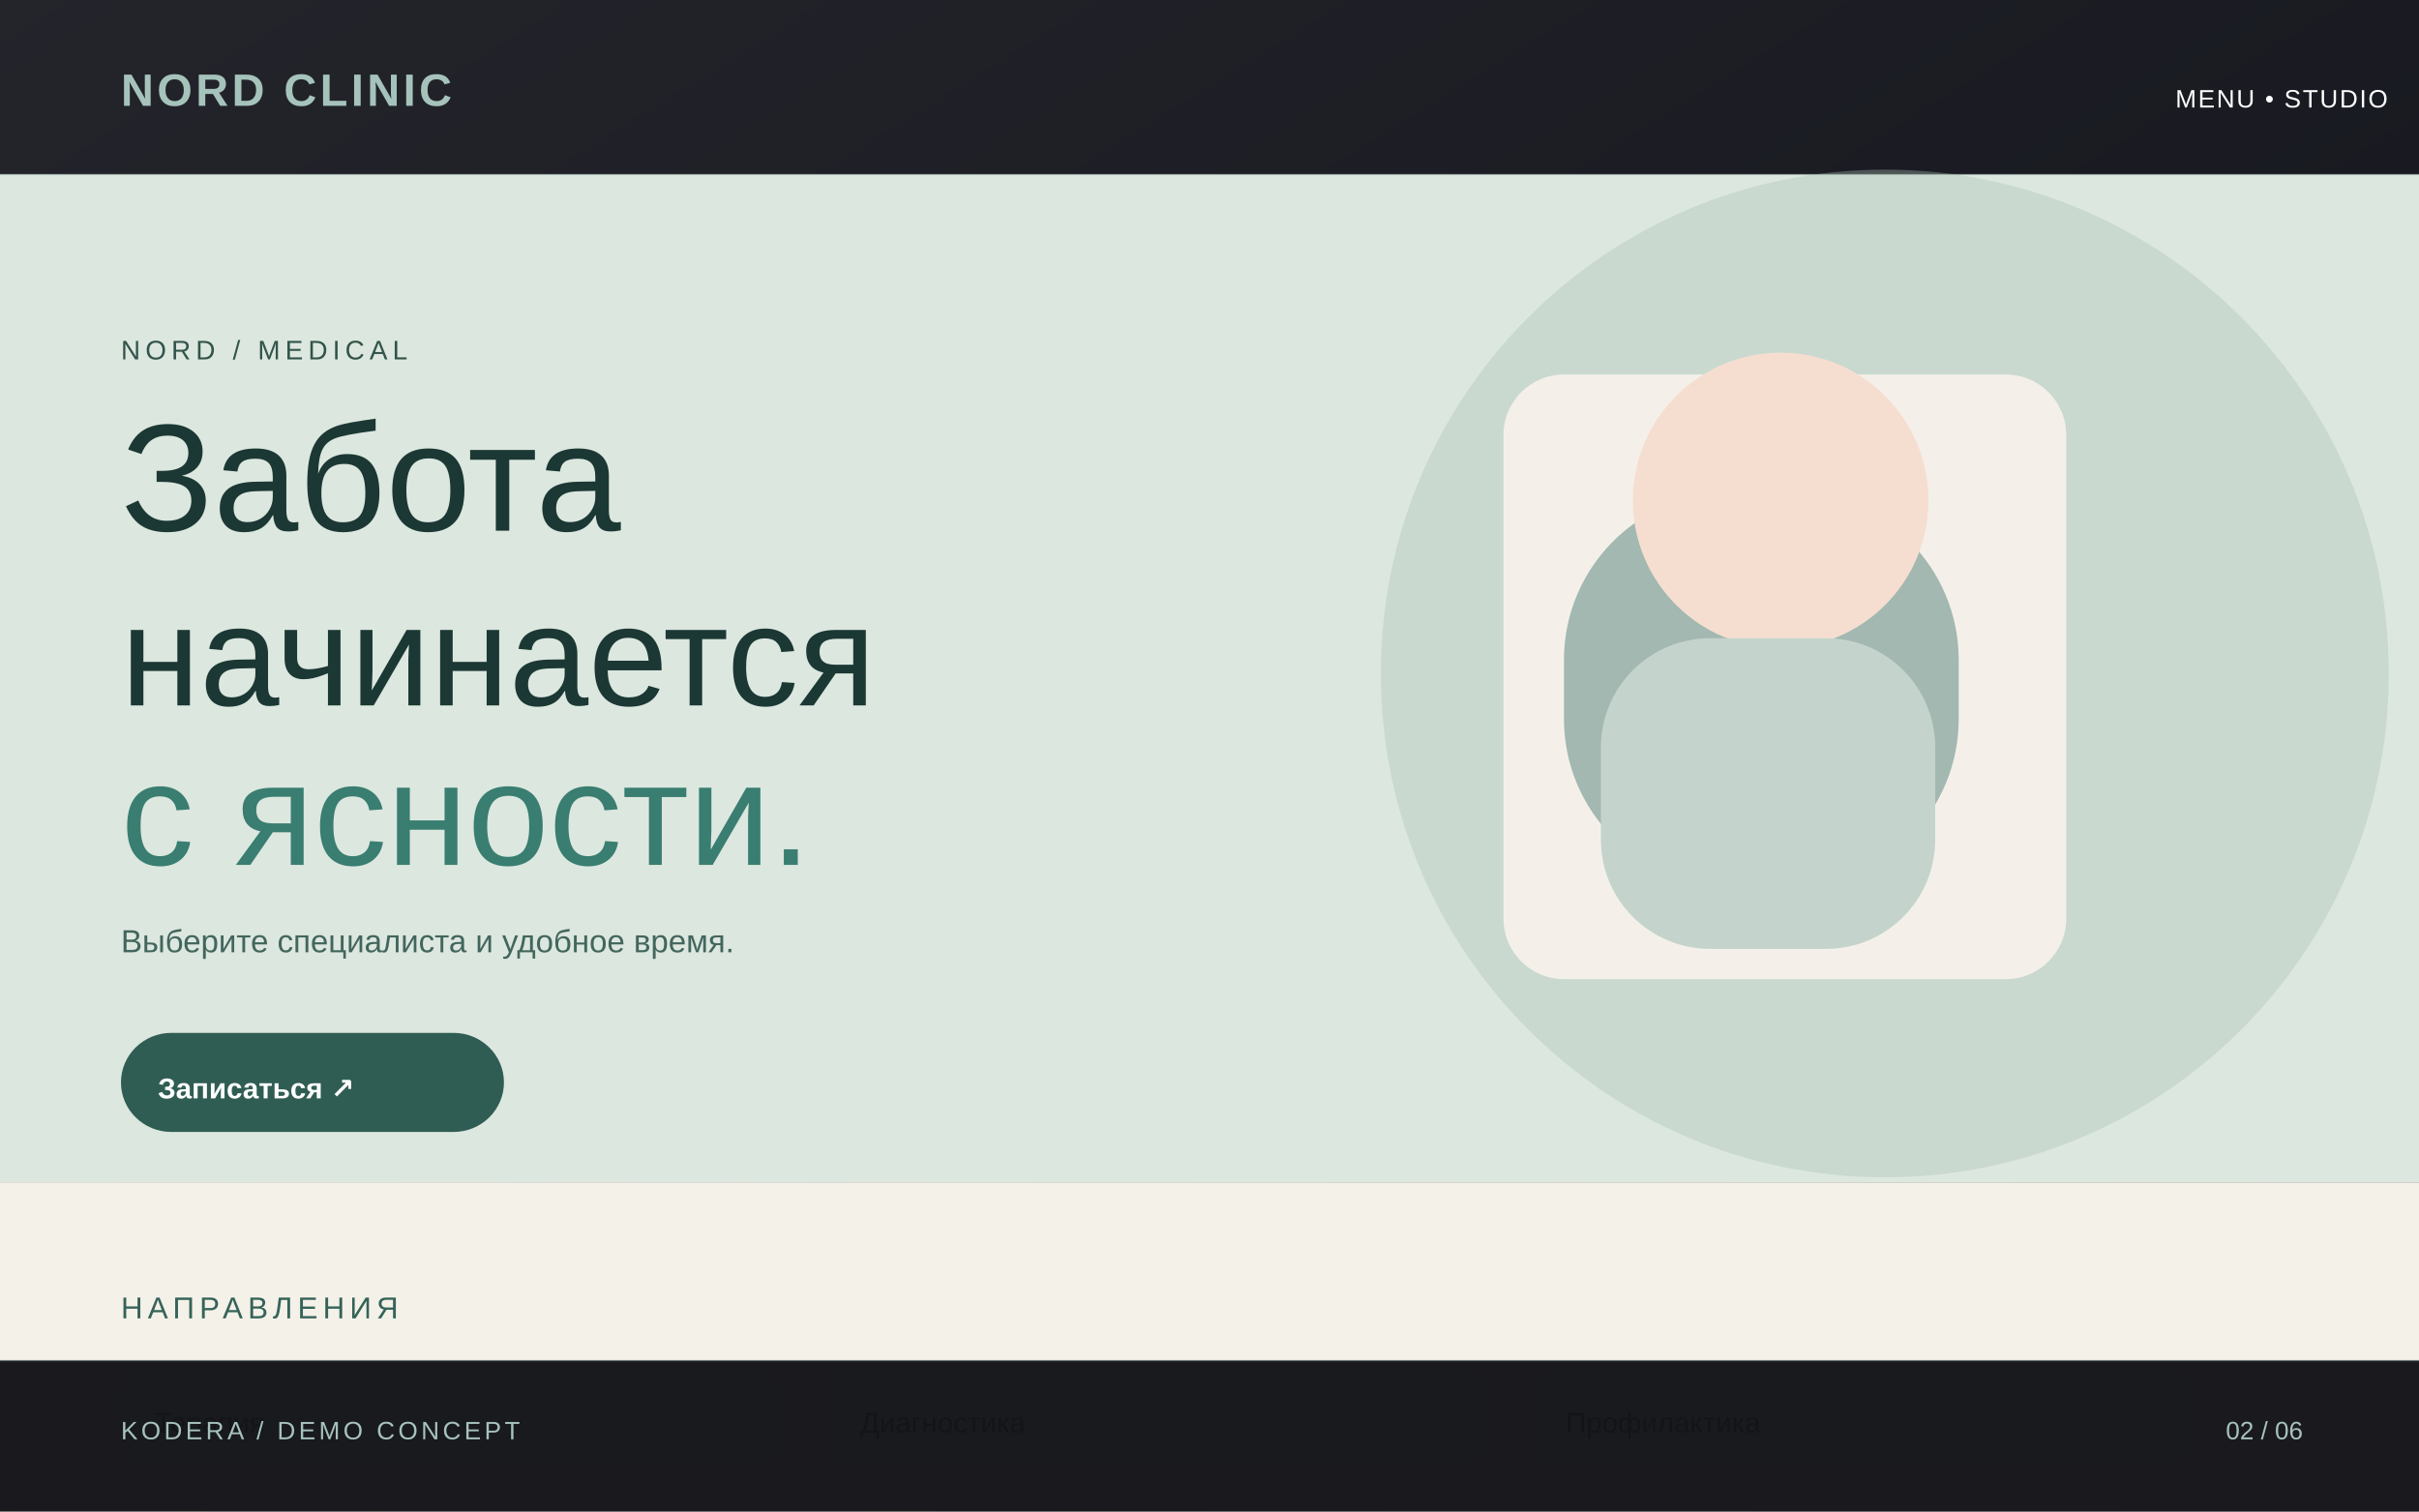
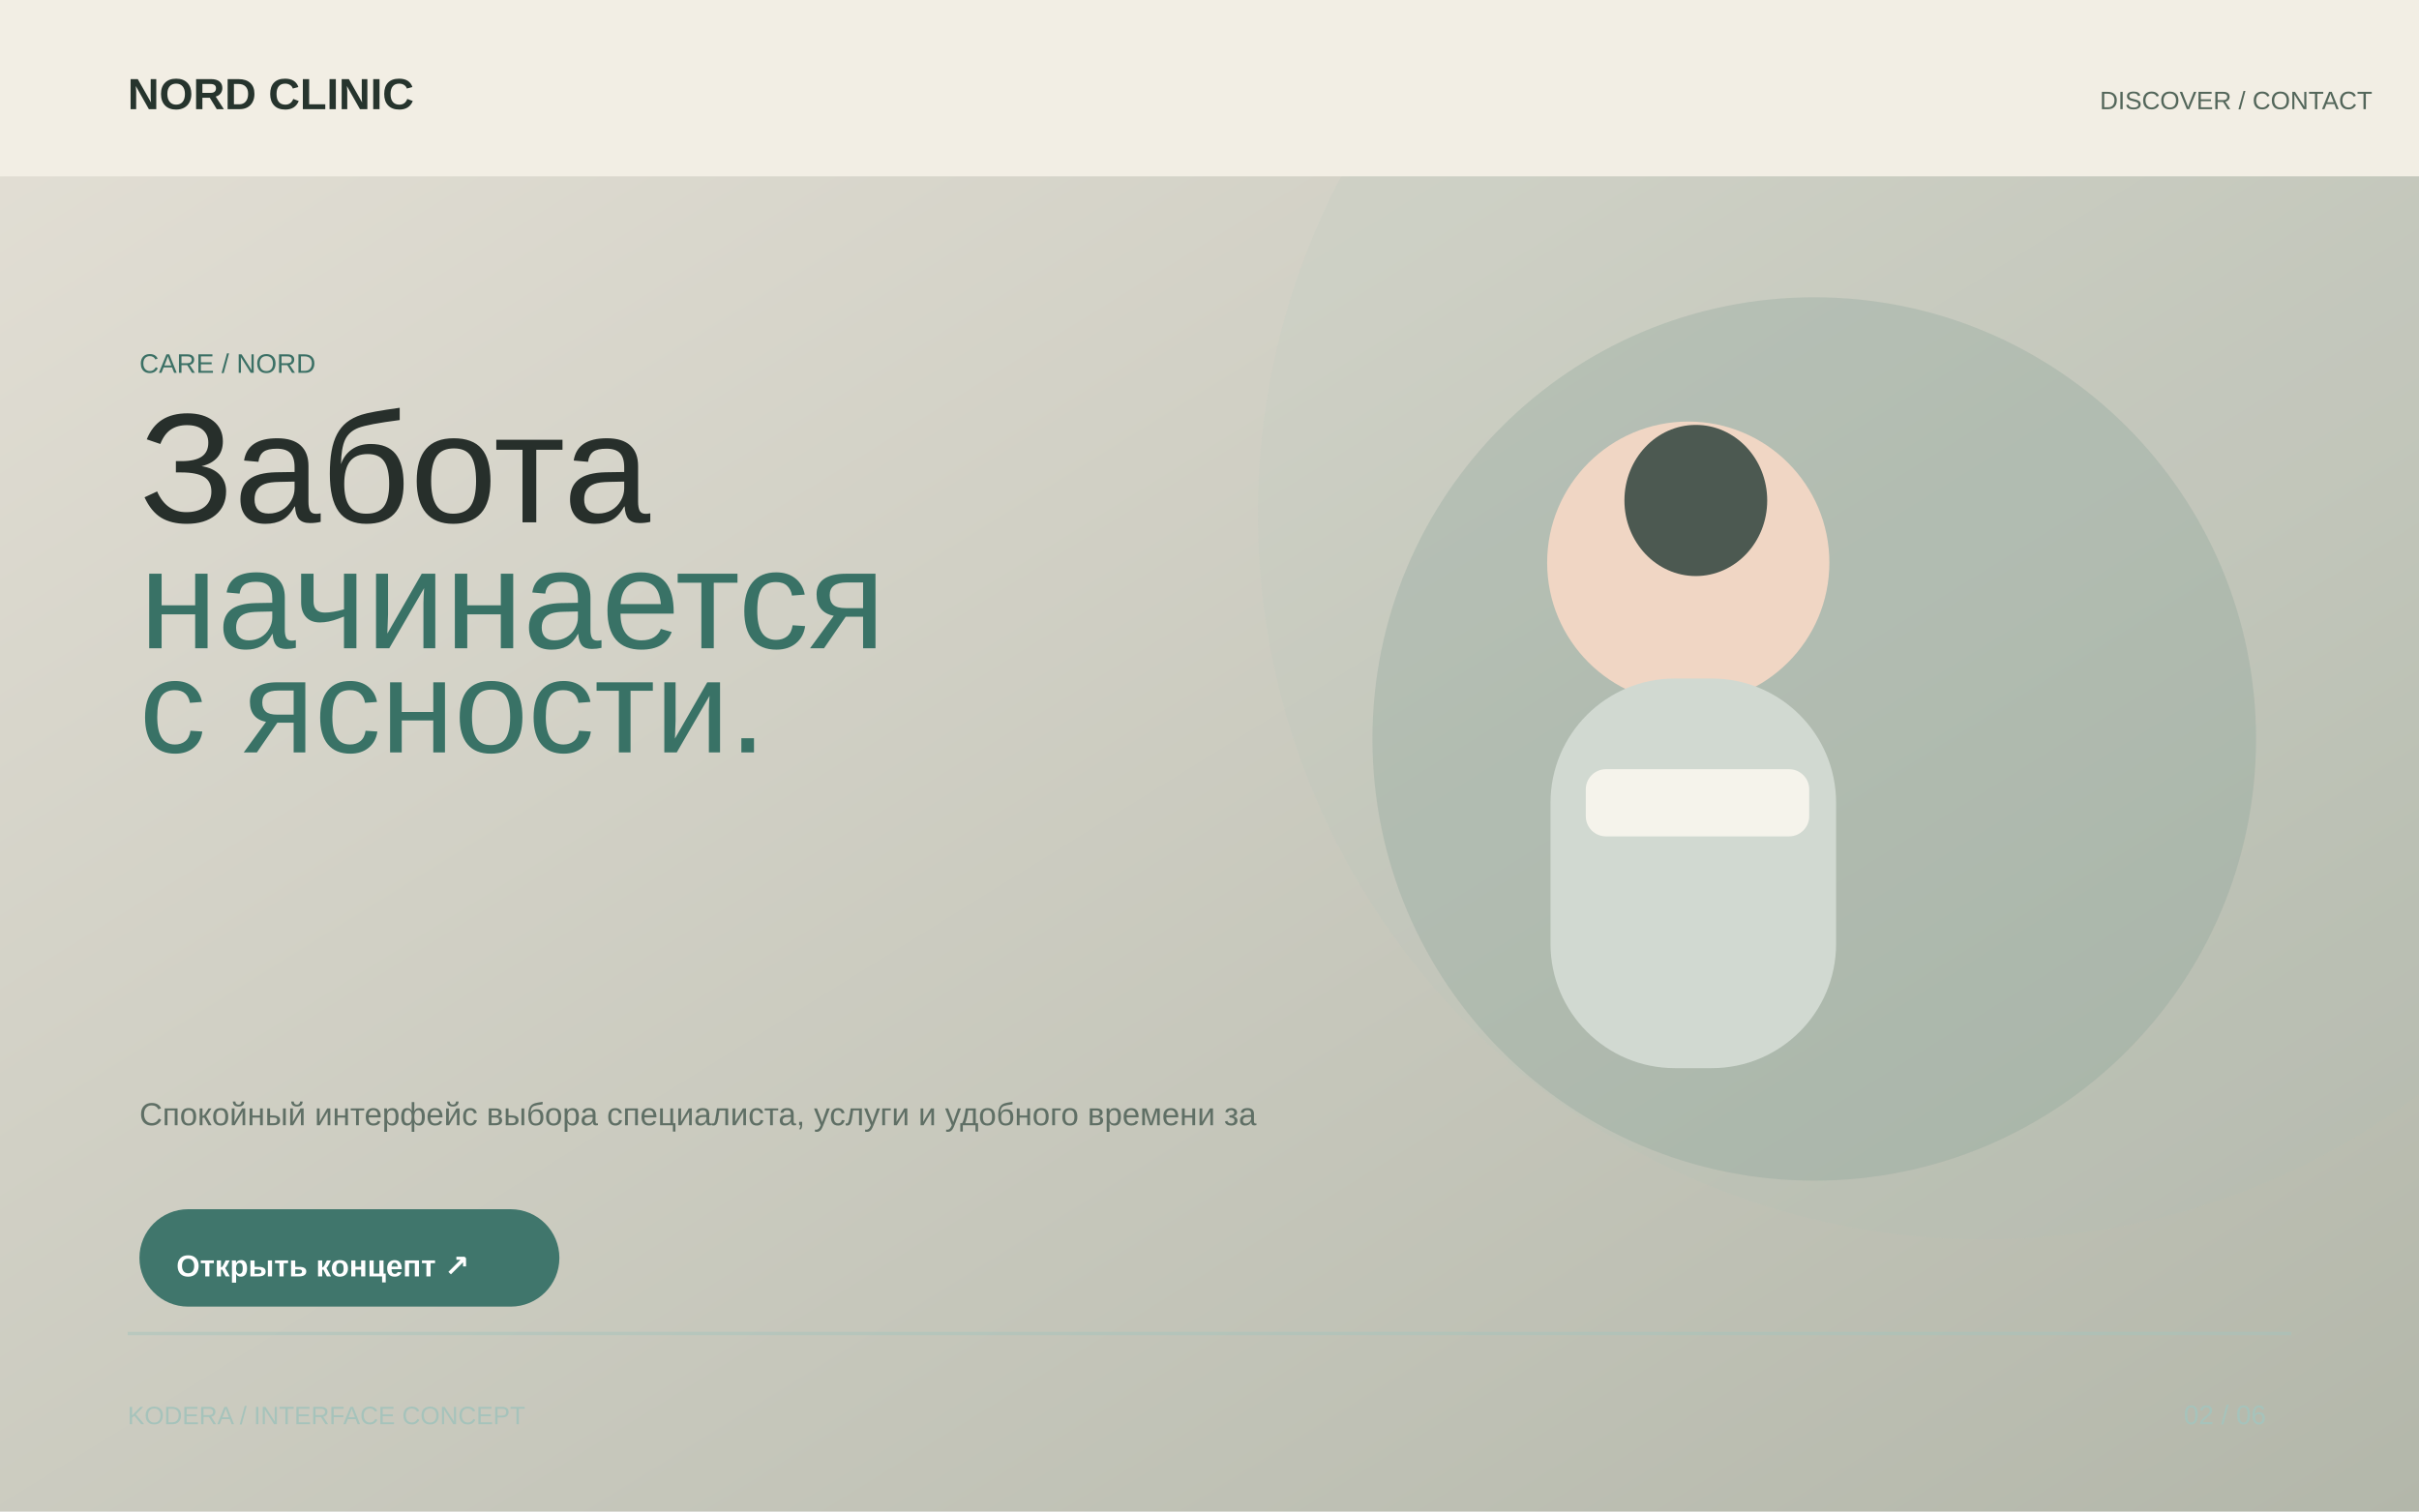
- <svg xmlns="http://www.w3.org/2000/svg" viewBox="0 0 1440 900" width="1440" height="900">
+ <svg xmlns="http://www.w3.org/2000/svg" width="1440" height="900" viewBox="0 0 1440 900" role="img" aria-label="NORD CLINIC">
  <defs>
-     <linearGradient id="bg" x1="0" y1="0" x2="1" y2="1">
-       <stop stop-color="#e1e7de" />
-       <stop offset="1" stop-color="#101116" />
+     <linearGradient id="b" x1="0" x2="1" y1="0" y2="1">
+       <stop stop-color="#e4e0d6" />
+       <stop offset="1" stop-color="#b3b7aa" />
    </linearGradient>
-     <linearGradient id="light" x1="0" y1="0" x2="1" y2="1">
-       <stop stop-color="#fff" stop-opacity=".35" />
-       <stop offset="1" stop-color="#fff" stop-opacity=".02" />
-     </linearGradient>
-     <filter id="shade">
-       <feDropShadow dx="0" dy="16" stdDeviation="18" flood-color="#000" flood-opacity=".35" />
+     <filter id="d">
+       <feDropShadow dx="0" dy="18" stdDeviation="17" flood-opacity=".3" />
    </filter>
  </defs>
-   <rect width="1440" height="900" fill="url(#bg)" />
-   <rect x="0" y="0" width="1440" height="104" rx="0" fill="#101219" opacity="0.91" />
-   <line x1="0" y1="104" x2="1440" y2="104" stroke="#a6c3bb" stroke-opacity="0.32" stroke-width="1" />
-   <text x="72" y="63" font-family="Arial, sans-serif" font-size="27" fill="#a6c3bb" font-weight="600" letter-spacing="2">NORD CLINIC</text>
-   <text x="1295" y="64" font-family="Arial, sans-serif" font-size="15" fill="#fff" font-weight="300" letter-spacing="1">MENU  •  STUDIO</text>
-   <rect x="0" y="104" width="1440" height="600" rx="0" fill="#dce7df" opacity="1" />
-   <circle cx="1122" cy="401" r="300" fill="#a5bfb2" opacity="0.35" />
-   <g transform="translate(830 183)">
-     <rect x="65" y="40" width="335" height="360" rx="36" fill="#f4f0e9" opacity="1" />
-     <rect x="101" y="110" width="235" height="235" rx="100" fill="#a2b8b1" opacity="1" />
-     <circle cx="230" cy="115" r="88" fill="#f5ded0" opacity="1" />
-     <rect x="123" y="197" width="199" height="185" rx="65" fill="#c4d4cc" opacity="1" />
+   <rect x="0" y="0" width="1440" height="900" rx="0" fill="url(#b)" />
+   <circle cx="1180.8" cy="306" r="432" fill="#a6c3bb" opacity="0.1" />
+   <rect x="0" y="0" width="1440" height="105" rx="0" fill="#f2eee4" />
+   <text x="76" y="65" font-family="Arial,sans-serif" font-weight="600" font-size="26" fill="#26342d">NORD CLINIC</text>
+   <text x="1250" y="65" font-family="Arial,sans-serif" font-weight="300" font-size="15" fill="#53665a">DISCOVER  /  CONTACT</text>
+   <text x="83" y="222" font-family="Arial,sans-serif" font-weight="500" font-size="16" fill="#3b7065">CARE  /  NORD</text>
+   <text x="83" y="311" font-family="Arial,sans-serif" font-weight="300" font-size="93" fill="#272f2b">Забота</text>
+   <text x="83" y="386" font-family="Arial,sans-serif" font-weight="300" font-size="84" fill="#397266">начинается</text>
+   <text x="83" y="448" font-family="Arial,sans-serif" font-weight="300" font-size="79" fill="#397266">с ясности.</text>
+   <circle cx="1080" cy="440" r="263" fill="#839d93" opacity="0.28" />
+   <g transform="translate(900 245)">
+     <circle cx="105" cy="90" r="84" fill="#f0d6c4" opacity="1" />
+     <rect x="23" y="159" width="170" height="232" rx="74" fill="#d1d9d1" />
+     <rect x="67" y="8" width="85" height="90" rx="52" fill="#4c5951" />
+     <rect x="44" y="213" width="133" height="40" rx="12" fill="#f5f3eb" />
  </g>
-   <text x="72" y="214" font-family="Arial, sans-serif" font-size="16" fill="#31544a" font-weight="500" letter-spacing="3">NORD / MEDICAL</text>
-   <text x="72" y="316" font-family="Arial, sans-serif" font-size="91" fill="#1b3834" font-weight="300" letter-spacing="0">Забота</text>
-   <text x="72" y="420" font-family="Arial, sans-serif" font-size="85" fill="#1b3834" font-weight="300" letter-spacing="0">начинается</text>
-   <text x="72" y="515" font-family="Arial, sans-serif" font-size="87" fill="#397e70" font-weight="300" letter-spacing="0">с ясности.</text>
-   <text x="72" y="567" font-family="Arial, sans-serif" font-size="19" fill="#42665d" font-weight="300" letter-spacing="0">Выберите специалиста и удобное время.</text>
-   <rect x="72" y="615" width="228" height="59" rx="30" fill="#305d53" opacity="1" />
-   <text x="94" y="654" font-family="Arial, sans-serif" font-size="17" fill="#fff" font-weight="600" letter-spacing="0">Записаться ↗</text>
-   <rect x="0" y="704" width="1440" height="196" rx="0" fill="#f4f1e9" opacity="1" />
-   <text x="72" y="785" font-family="Arial, sans-serif" font-size="18" fill="#356358" font-weight="500" letter-spacing="3">НАПРАВЛЕНИЯ</text>
-   <rect x="72" y="815" width="392" height="57" rx="15" fill="#e4e7dd" opacity="1" />
-   <text x="92" y="853" font-family="Arial, sans-serif" font-size="17" fill="#31594e" font-weight="300" letter-spacing="0">Терапия</text>
-   <rect x="492" y="815" width="392" height="57" rx="15" fill="#e4e7dd" opacity="1" />
-   <text x="512" y="853" font-family="Arial, sans-serif" font-size="17" fill="#31594e" font-weight="300" letter-spacing="0">Диагностика</text>
-   <rect x="912" y="815" width="392" height="57" rx="15" fill="#e4e7dd" opacity="1" />
-   <text x="932" y="853" font-family="Arial, sans-serif" font-size="17" fill="#31594e" font-weight="300" letter-spacing="0">Профилактика</text>
-   <rect x="0" y="810" width="1440" height="90" rx="0" fill="#111216" opacity="0.96" />
-   <line x1="0" y1="810" x2="1440" y2="810" stroke="#a6c3bb" stroke-opacity="0.32" stroke-width="1" />
-   <text x="72" y="857" font-family="Arial, sans-serif" font-size="15" fill="#a6c3bb" font-weight="400" letter-spacing="2">KODERA  /  DEMO CONCEPT</text>
-   <text x="1325" y="857" font-family="Arial, sans-serif" font-size="15" fill="#a6c3bb" font-weight="300" letter-spacing="0">02 / 06</text>
+   <text x="83" y="670" font-family="Arial,sans-serif" font-weight="300" font-size="19" fill="#5f6f65">Спокойный интерфейс выбора специалиста, услуги и удобного времени за</text>
+   <rect x="83" y="720" width="250" height="58" rx="29" fill="#40766c" />
+   <text x="105" y="760" font-family="Arial,sans-serif" font-weight="600" font-size="18" fill="#fff">Открыть концепт  ↗</text>
+   <path d="M76 794L1364 794" stroke="#a6c3bb" stroke-width="2" opacity=".5" />
+   <text x="76" y="848" font-family="Arial,sans-serif" font-weight="500" font-size="15" fill="#a6c3bb">KODERA  /  INTERFACE CONCEPT</text>
+   <text x="1300" y="848" font-family="Arial,sans-serif" font-weight="300" font-size="16" fill="#a6c3bb">02 / 06</text>
</svg>
